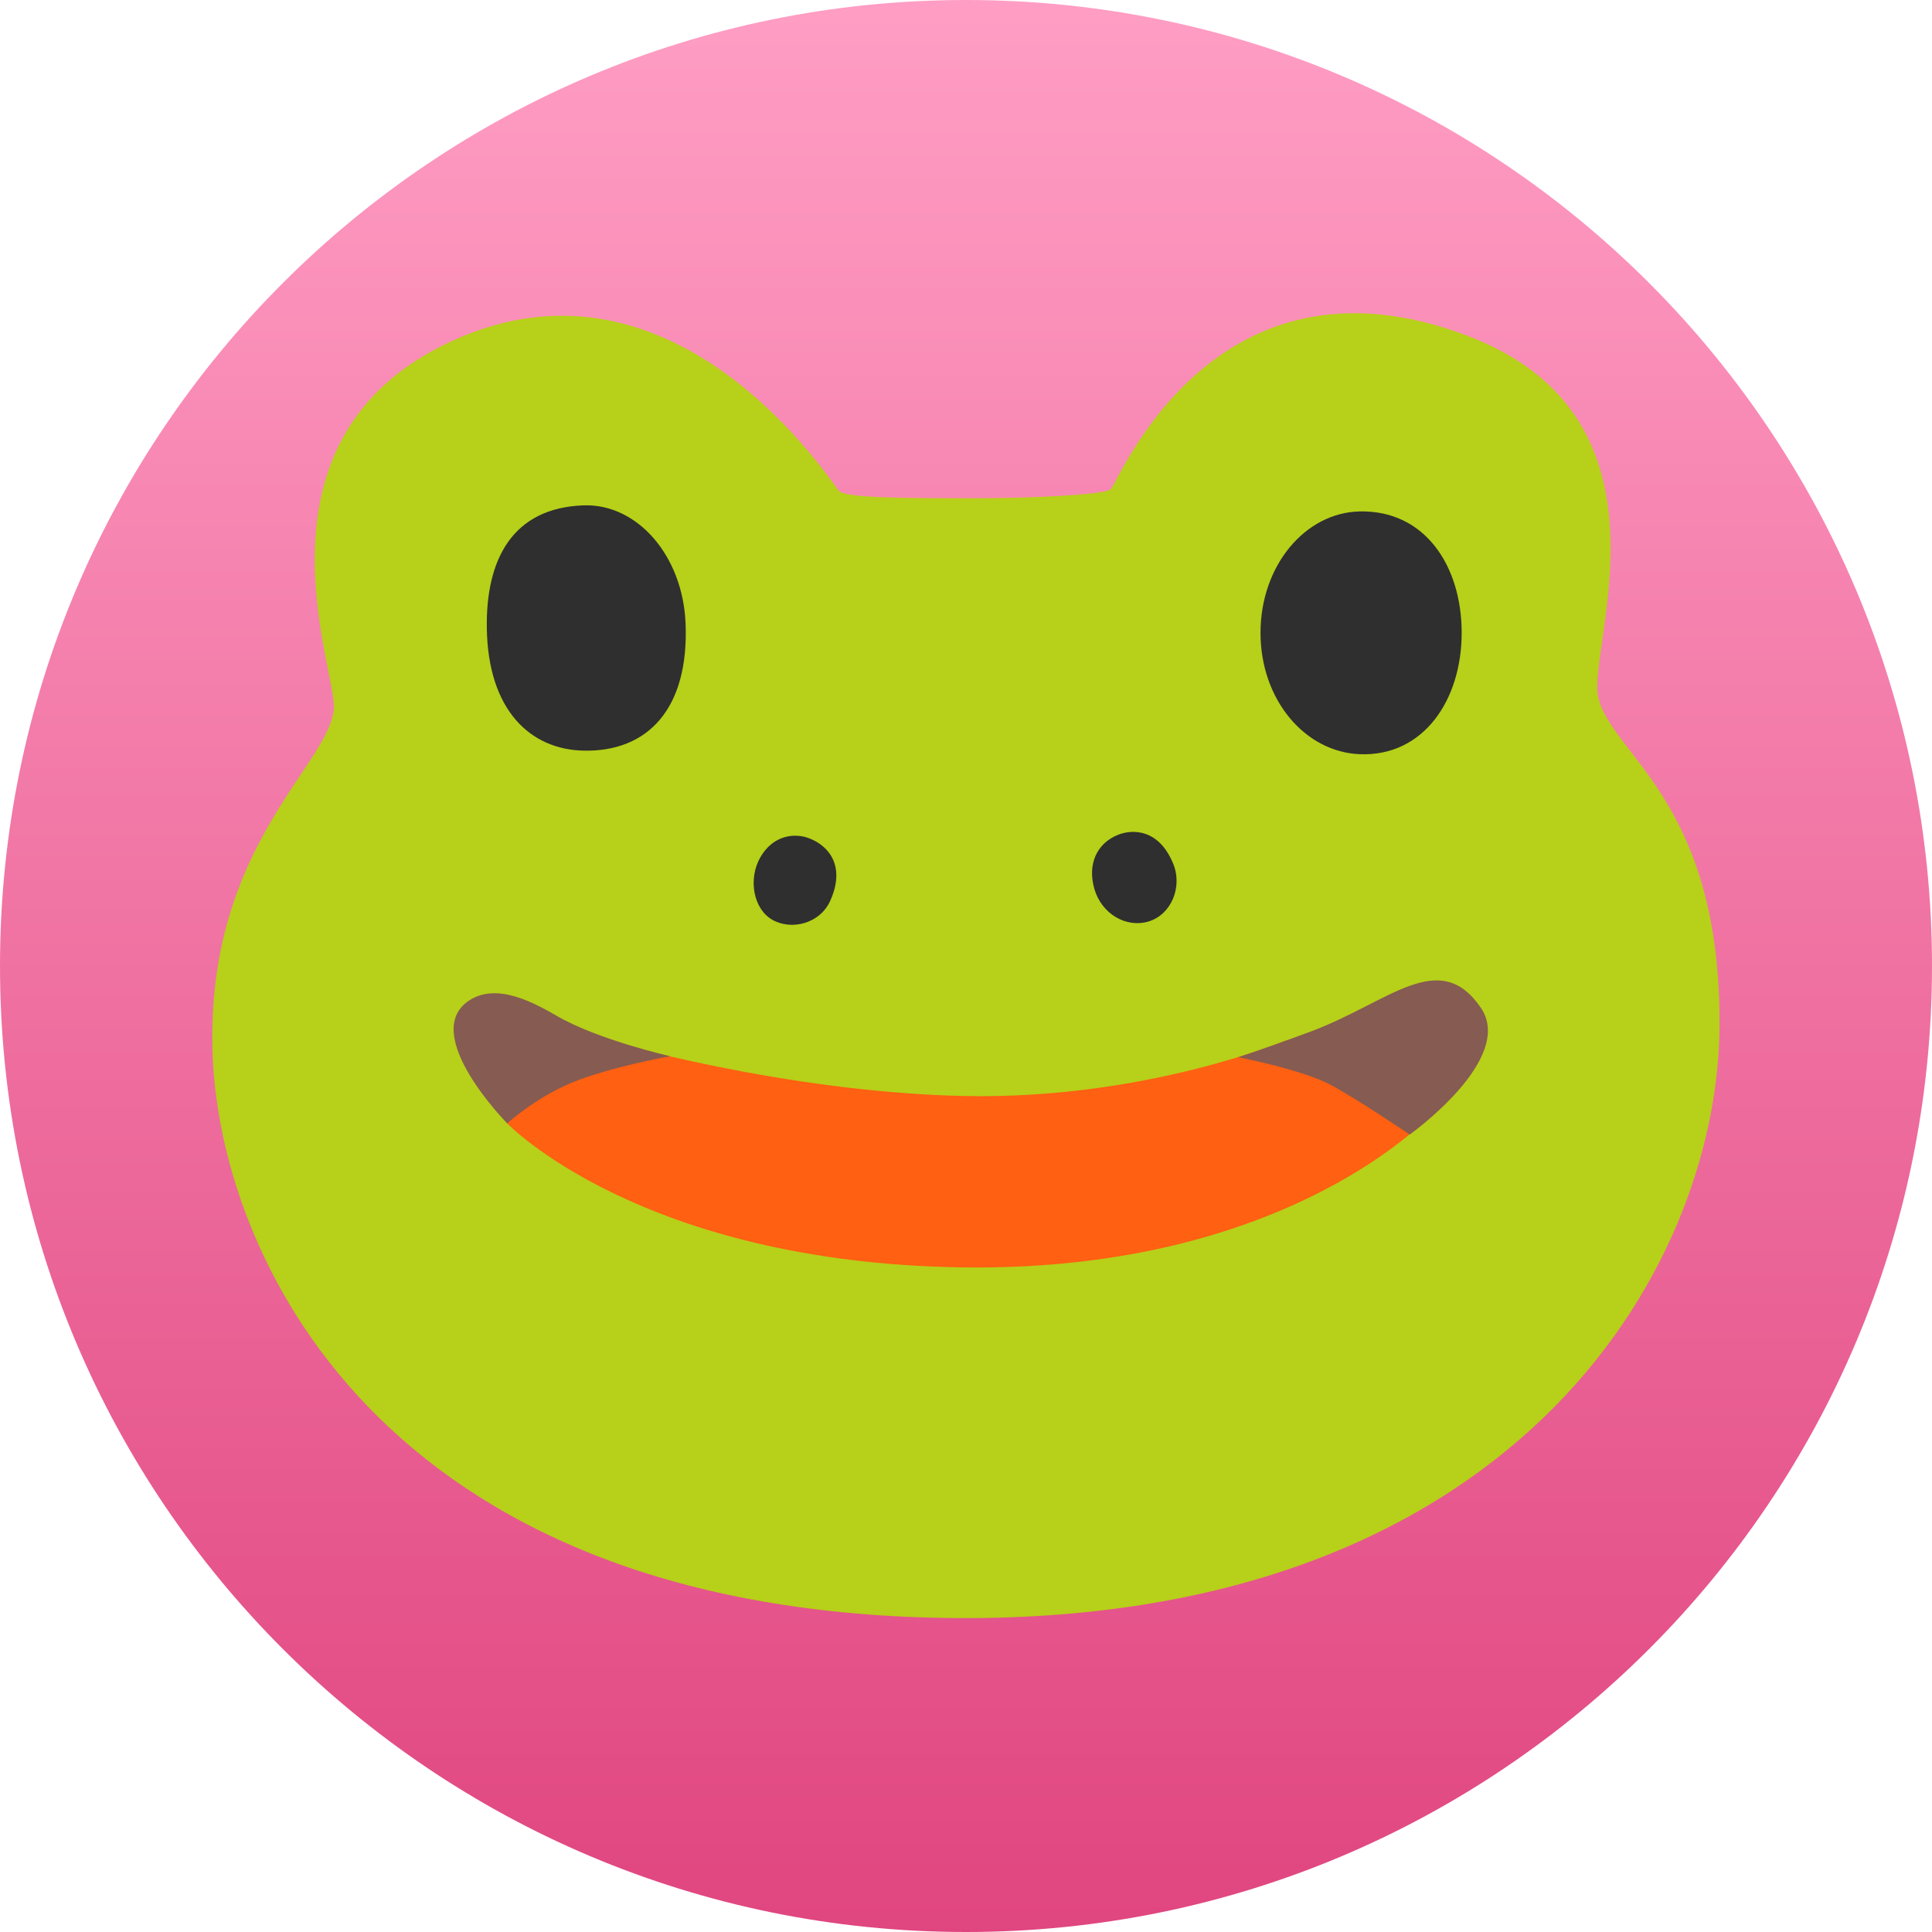
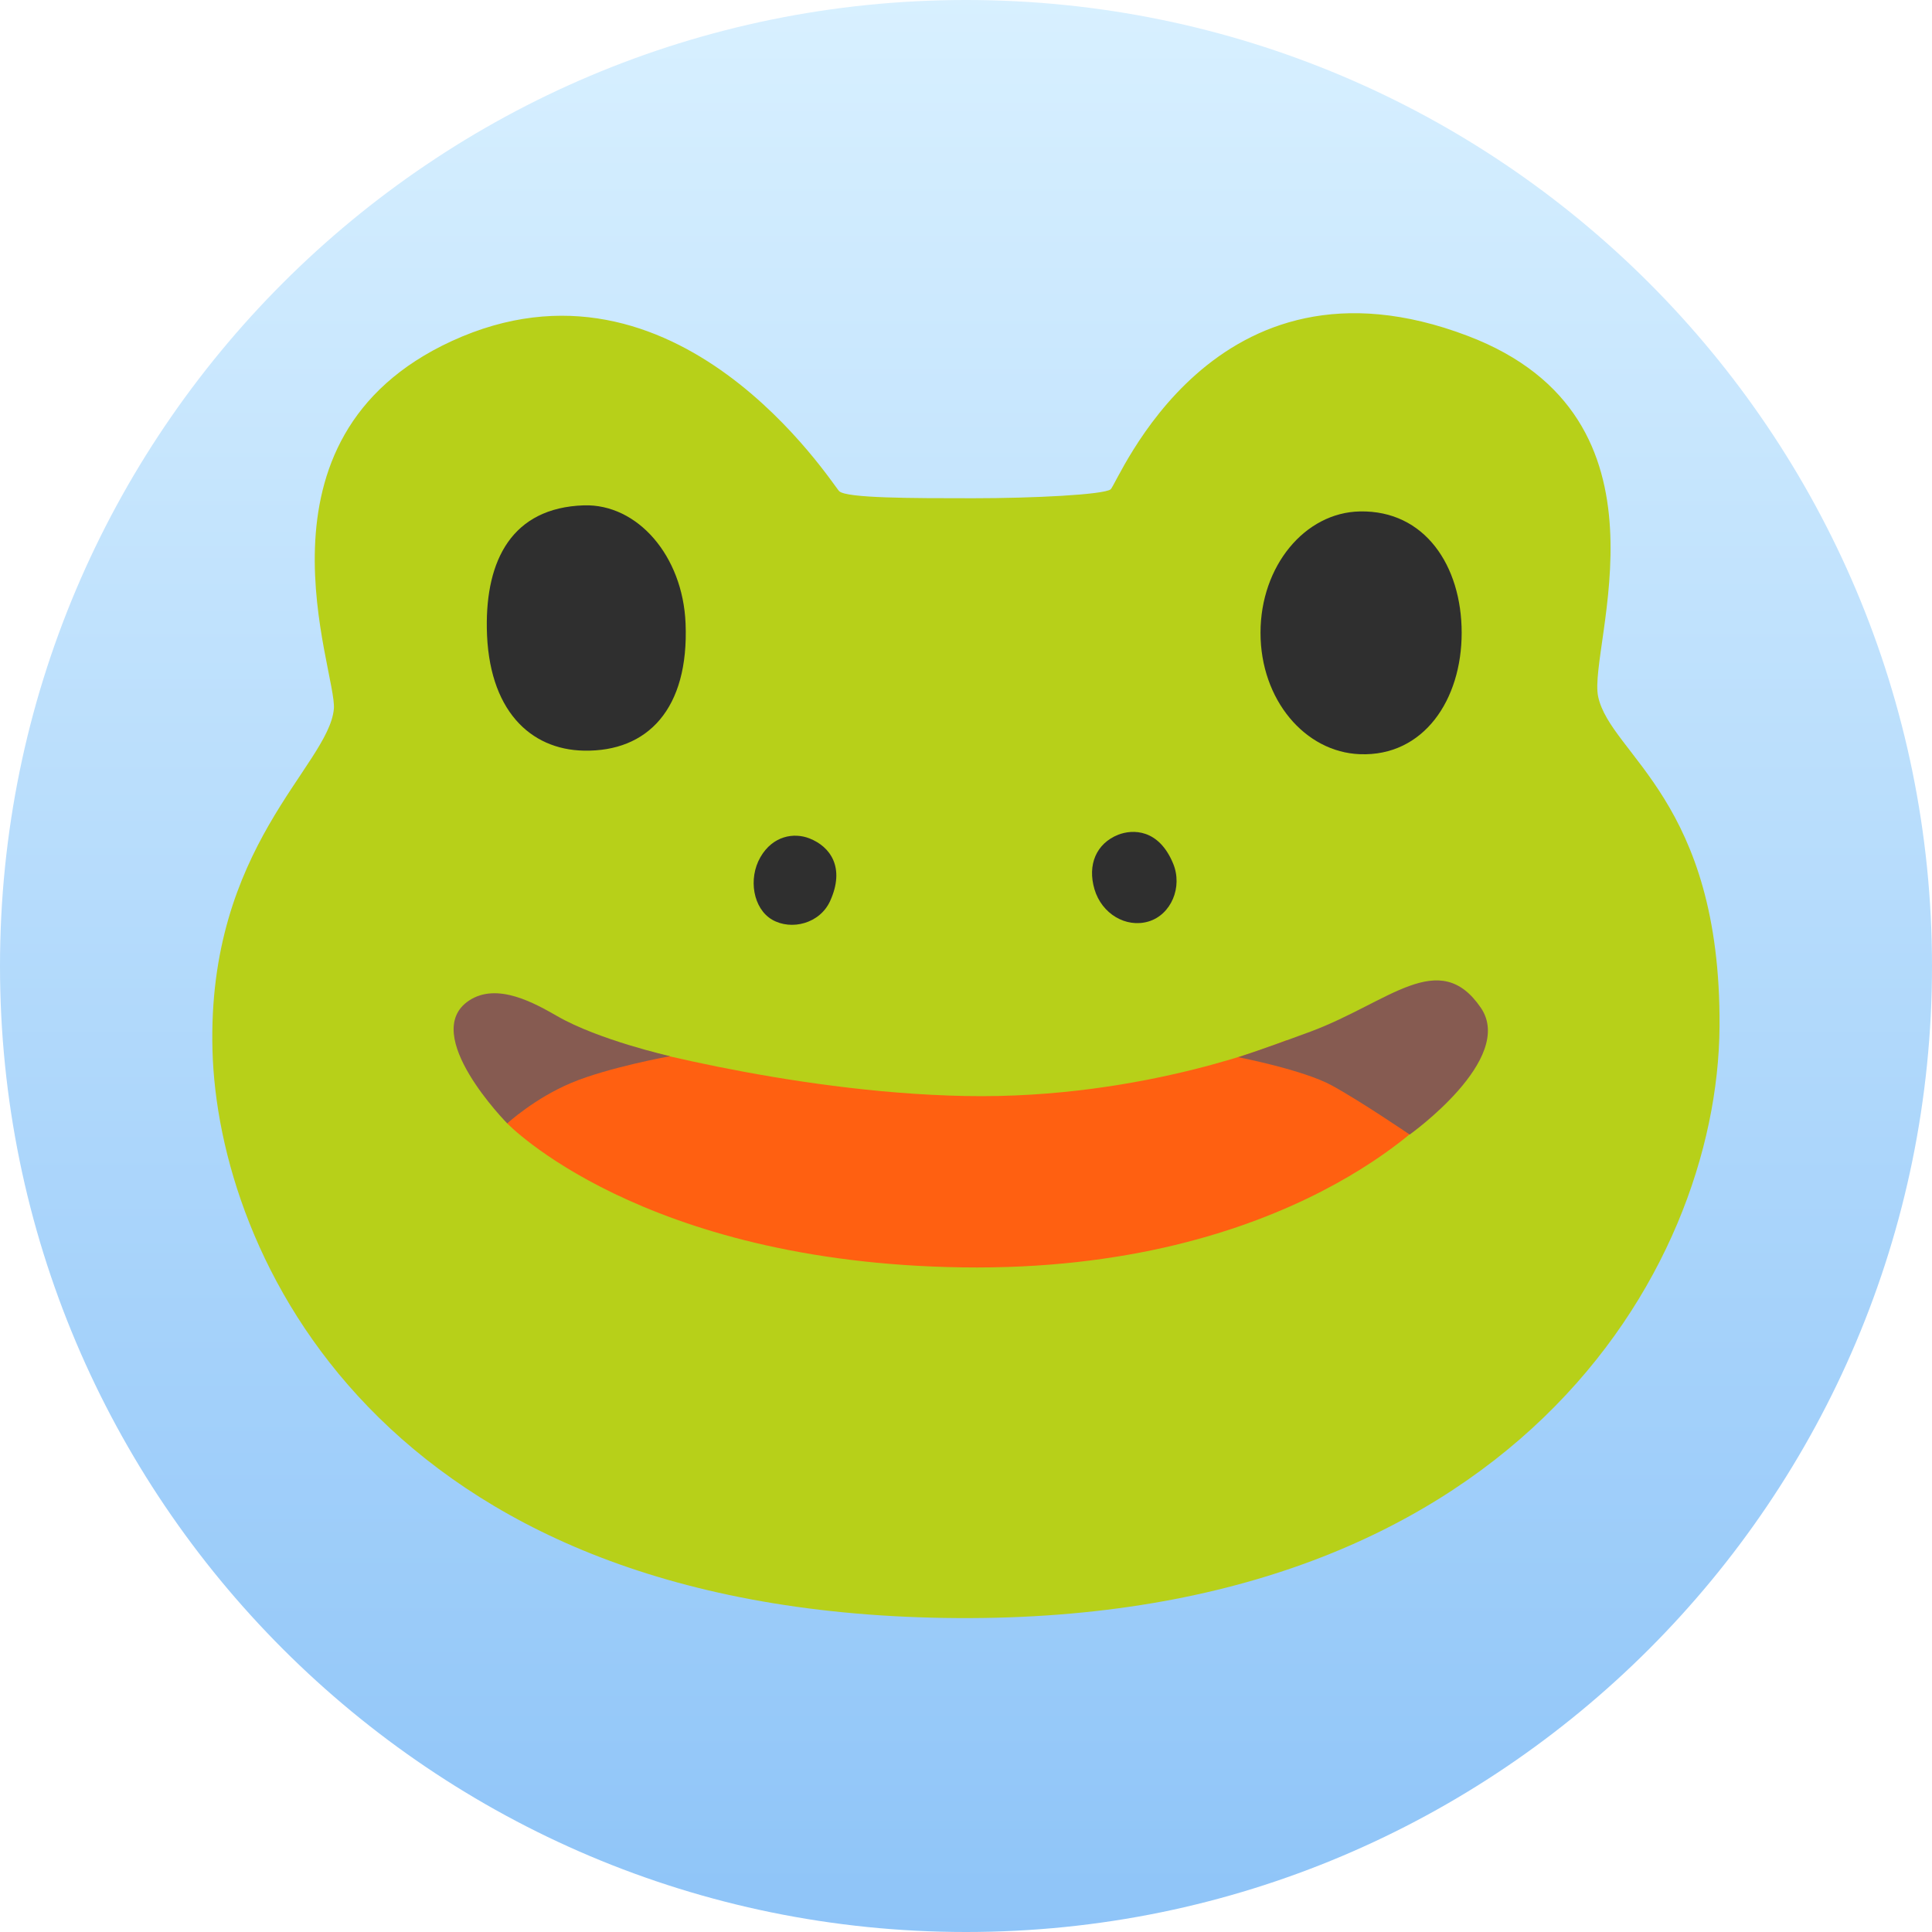
<svg xmlns="http://www.w3.org/2000/svg" viewBox="0 0 128 128" width="128" height="128">
  <defs>
    <linearGradient id="frog-bg" x1="0" y1="0" x2="0" y2="1">
-       <stop offset="0" stop-color="#FF9EC4" />
-       <stop offset="1" stop-color="#E0457F" />
+       <stop offset="0" stop-color="#D8F0FF" />
+       <stop offset="1" stop-color="#8EC4F8" />
    </linearGradient>
  </defs>
  <circle cx="64" cy="64" r="64" fill="url(#frog-bg)" />
  <svg x="10.22" y="6.33" width="107.56" height="107.56" viewBox="0 0 128 128">
    <path style="fill:#B7D019;" d="M14.16,48.37c-0.43,4.5-10,10.84-9.57,26.89s13.09,44.06,57.72,44.77  c44.63,0.7,60.96-27.31,61.1-46.6c0.13-17.88-8.58-21.43-9.57-26.04c-0.84-3.94,6.76-21.96-10.28-28.44  C83.45,11.3,75.96,30.63,75.4,31.05c-0.56,0.42-6.05,0.7-10.84,0.7s-10,0-10.56-0.56c-0.56-0.56-12.81-19.99-30.55-11.83  C6.81,27.03,14.44,45.41,14.16,48.37z" />
    <path style="fill:#2F2F2F;" d="M103.08,42.36c0,5.29-3,9.76-8.02,9.57c-4.33-0.16-7.84-4.29-7.84-9.57s3.51-9.49,7.84-9.57  C100.17,32.69,103.08,37.07,103.08,42.36z" />
    <path style="fill:#2F2F2F;" d="M41.89,41.61c0.28,6.76-3,10.14-8.02,10.04c-4.22-0.08-7.56-3.19-7.65-9.67  c-0.08-5.34,1.97-9.48,7.65-9.67C38.09,32.18,41.67,36.28,41.89,41.61z" />
    <path style="fill:#2F2F2F;" d="M53.29,63.5c-0.81,1.79-3.06,2.35-4.57,1.48c-1.5-0.87-1.91-3.23-0.93-4.93  c0.98-1.7,2.65-1.96,3.87-1.48C53.29,59.21,54.49,60.85,53.29,63.5z" />
    <path style="fill:#2F2F2F;" d="M80.33,60.55c0.77,1.86-0.16,4.04-1.94,4.57c-1.78,0.53-3.69-0.61-4.26-2.54  c-0.57-1.93,0.14-3.61,1.87-4.3C77.13,57.84,79.19,57.8,80.33,60.55z" />
    <path style="fill:#FF6011;" d="M27.44,78.31l0.38,2.72c0,0,10.51,10.98,35.85,11.36c26,0.39,37.26-12.29,37.26-12.29l-11.64-5.63  c0,0-11.07,4.69-25.34,4.41c-14.27-0.28-28.34-4.41-28.34-4.41L27.44,78.31z" />
    <path style="fill:#865B51;" d="M104.59,71.92c-3.28-4.79-7.23-0.43-13.42,1.88c-3.43,1.28-5.7,2.02-5.7,2.02s5.09,0.99,7.34,2.21  s6.17,3.89,6.17,3.89S107.35,75.96,104.59,71.92z" />
    <path style="fill:#865B51;" d="M24.81,71.36c-3.94,2.63,3.02,9.68,3.02,9.68s2.15-1.98,5.06-3.2s7.78-2.1,7.78-2.1  s-5.63-1.27-8.9-3.16C30.08,71.62,27.06,69.86,24.81,71.36z" />
  </svg>
</svg>
